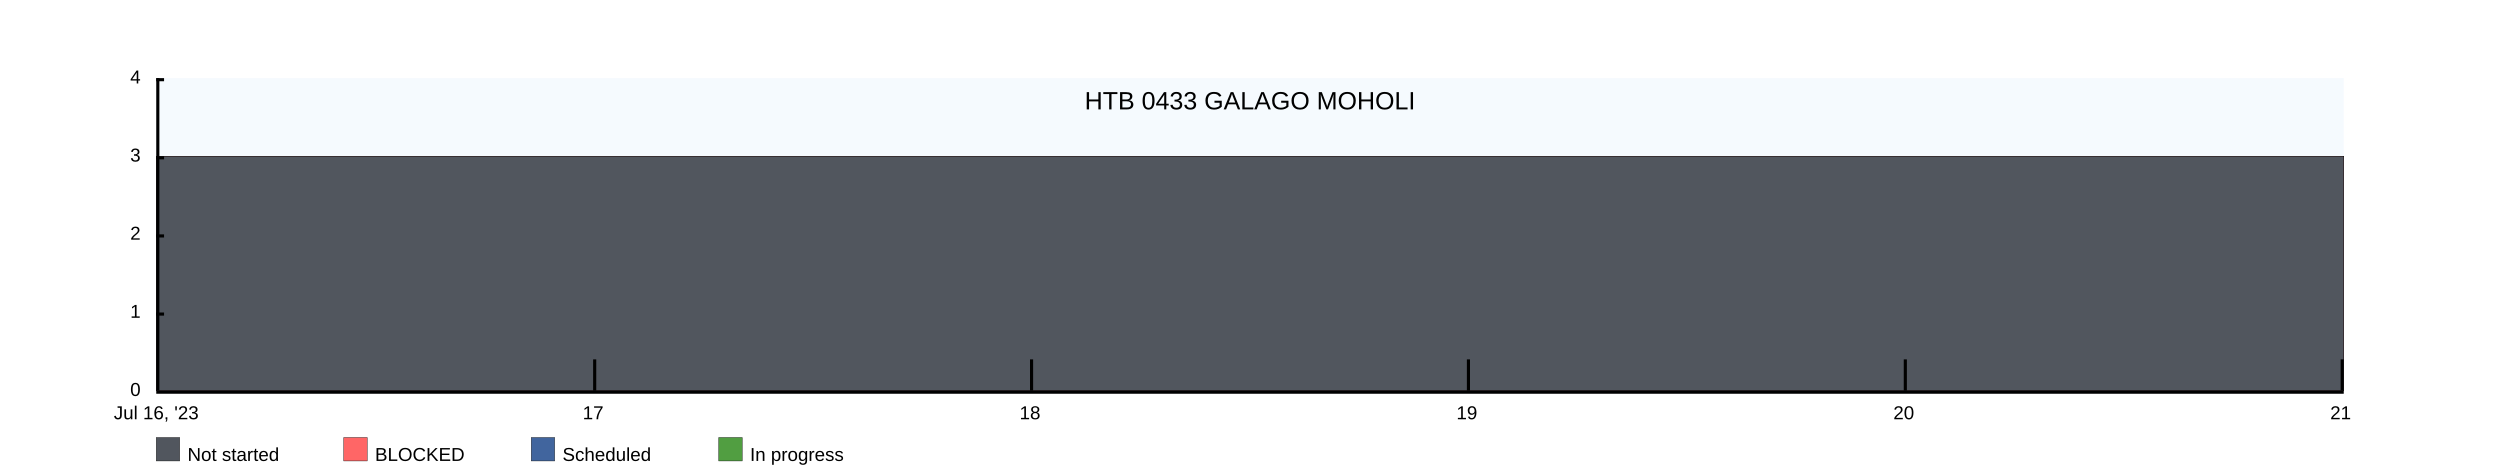
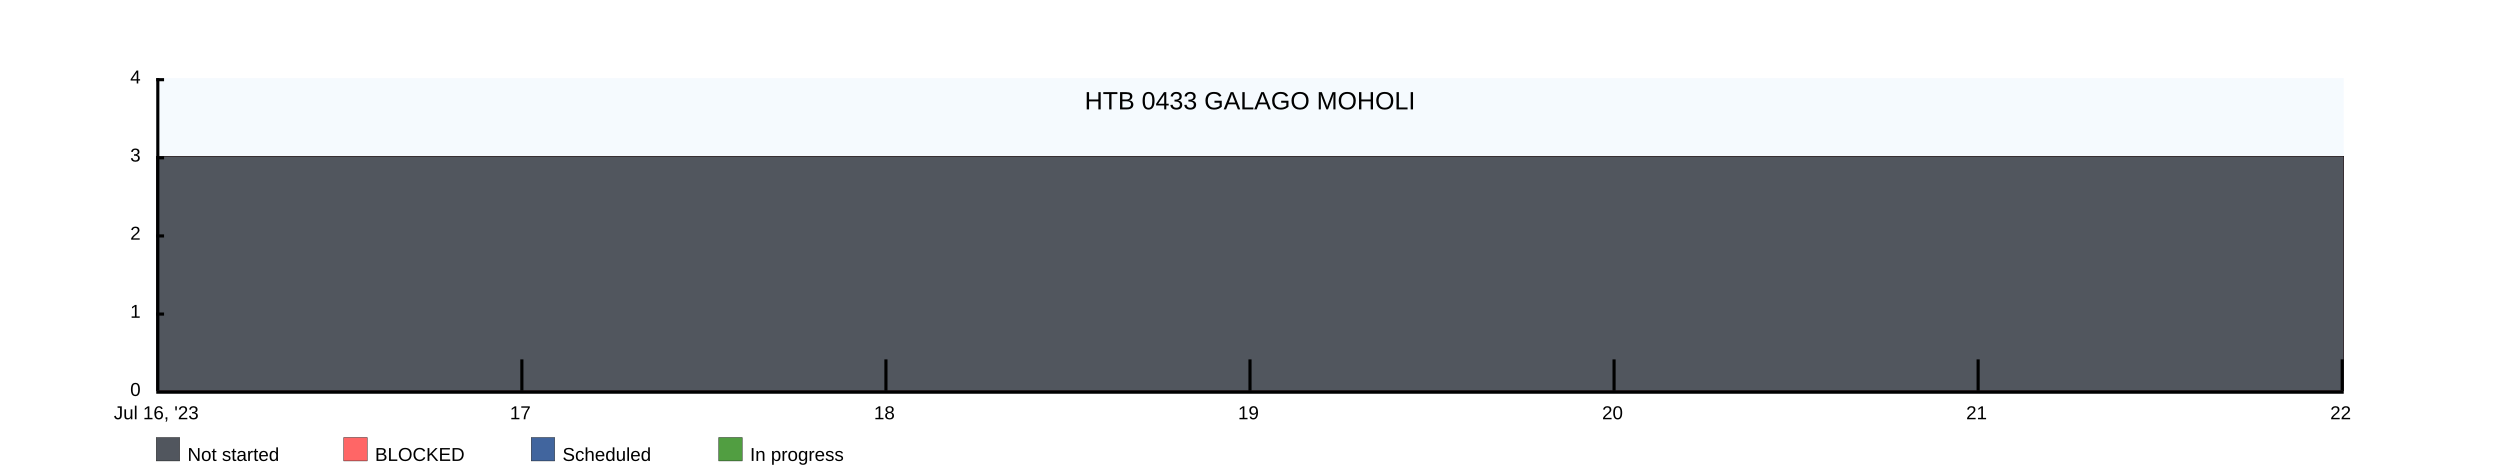
<svg xmlns="http://www.w3.org/2000/svg" width="1600" height="300">
  <rect x="100" y="50" width="1400" height="200" fill="rgba(221, 239, 250, .3)" />
  <clipPath id="theGraph">
    <rect x="100" y="50" width="1400" height="200" fill="black" />
  </clipPath>
  <rect x="100" y="280" width="15" height="15" fill="#51565E" stroke="black" stroke-width="0.25" />
  <text x="120" y="295" font-family="Arial" font-size="12" fill="black">Not started</text>
  <rect x="220" y="280" width="15" height="15" fill="#FF6666" stroke="black" stroke-width="0.25" />
  <text x="240" y="295" font-family="Arial" font-size="12" fill="black">BLOCKED</text>
  <rect x="340" y="280" width="15" height="15" fill="#41659E" stroke="black" stroke-width="0.25" />
  <text x="360" y="295" font-family="Arial" font-size="12" fill="black">Scheduled</text>
  <rect x="460" y="280" width="15" height="15" fill="#519E41" stroke="black" stroke-width="0.25" />
  <text x="480" y="295" font-family="Arial" font-size="12" fill="black">In progress</text>
-   <path d="M 100 100 M 100 100 C 100 100 380 100 380 100 C 380 100 660 100 660 100 C 660 100 940 100 940 100 C 940 100 1220 100 1220 100 C 1220 100 1500 100 1500 100 C 1500 100 1500 250 1500 250 C 1500 250 100 250 100 250 Z" fill="#519E41" stroke="black" stroke-width="0.25" />
-   <path d="M 100 100 M 100 100 C 100 100 380 100 380 100 C 380 100 660 100 660 100 C 660 100 940 100 940 100 C 940 100 1220 100 1220 100 C 1220 100 1500 100 1500 100 C 1500 100 1500 250 1500 250 C 1500 250 100 250 100 250 Z" fill="#41659E" stroke="black" stroke-width="0.25" />
-   <path d="M 100 100 M 100 100 C 100 100 380 100 380 100 C 380 100 660 100 660 100 C 660 100 940 100 940 100 C 940 100 1220 100 1220 100 C 1220 100 1500 100 1500 100 C 1500 100 1500 250 1500 250 C 1500 250 100 250 100 250 Z" fill="#FF6666" stroke="black" stroke-width="0.25" />
-   <path d="M 100 100 M 100 100 C 100 100 380 100 380 100 C 380 100 660 100 660 100 C 660 100 940 100 940 100 C 940 100 1220 100 1220 100 C 1220 100 1500 100 1500 100 C 1500 100 1500 250 1500 250 C 1500 250 100 250 100 250 Z" fill="#51565E" stroke="black" stroke-width="0.25" />
+   <path d="M 100 100 M 100 100 C 100 100 333.333 100 333.333 100 C 333.333 100 566.667 100 566.667 100 C 566.667 100 800 100 800 100 C 800 100 1033.333 100 1033.333 100 C 1033.333 100 1266.667 100 1266.667 100 C 1266.667 100 1500 100 1500 100 C 1500 100 1500 250 1500 250 C 1500 250 100 250 100 250 Z" fill="#519E41" stroke="black" stroke-width="0.25" />
+   <path d="M 100 100 M 100 100 C 100 100 333.333 100 333.333 100 C 333.333 100 566.667 100 566.667 100 C 566.667 100 800 100 800 100 C 800 100 1033.333 100 1033.333 100 C 1033.333 100 1266.667 100 1266.667 100 C 1266.667 100 1500 100 1500 100 C 1500 100 1500 250 1500 250 C 1500 250 100 250 100 250 Z" fill="#41659E" stroke="black" stroke-width="0.25" />
+   <path d="M 100 100 M 100 100 C 100 100 333.333 100 333.333 100 C 333.333 100 566.667 100 566.667 100 C 566.667 100 800 100 800 100 C 800 100 1033.333 100 1033.333 100 C 1033.333 100 1266.667 100 1266.667 100 C 1266.667 100 1500 100 1500 100 C 1500 100 1500 250 1500 250 C 1500 250 100 250 100 250 Z" fill="#FF6666" stroke="black" stroke-width="0.25" />
+   <path d="M 100 100 M 100 100 C 100 100 333.333 100 333.333 100 C 333.333 100 566.667 100 566.667 100 C 566.667 100 800 100 800 100 C 800 100 1033.333 100 1033.333 100 C 1033.333 100 1266.667 100 1266.667 100 C 1266.667 100 1500 100 1500 100 C 1500 100 1500 250 1500 250 C 1500 250 100 250 100 250 Z" fill="#51565E" stroke="black" stroke-width="0.25" />
  <text x="800" y="70" font-family="Arial" font-size="16" fill="black" text-anchor="middle" alignment-baseline="middle">HTB 0433 GALAGO MOHOLI</text>
  <rect x="100" y="250" width="1400" height="2" fill="black" />
  <rect x="100" y="50" width="5" height="2" fill="black" />
  <rect x="100" y="100" width="5" height="2" fill="black" />
  <rect x="100" y="150" width="5" height="2" fill="black" />
  <rect x="100" y="200" width="5" height="2" fill="black" />
  <text x="90" y="50" font-family="Arial" font-size="12" fill="black" text-anchor="end" dominant-baseline="middle">4</text>
  <text x="90" y="100" font-family="Arial" font-size="12" fill="black" text-anchor="end" dominant-baseline="middle">3</text>
  <text x="90" y="150" font-family="Arial" font-size="12" fill="black" text-anchor="end" dominant-baseline="middle">2</text>
  <text x="90" y="200" font-family="Arial" font-size="12" fill="black" text-anchor="end" dominant-baseline="middle">1</text>
  <text x="90" y="250" font-family="Arial" font-size="12" fill="black" text-anchor="end" dominant-baseline="middle">0</text>
  <text x="100" y="260" font-family="Arial" fill="black" text-anchor="middle" dominant-baseline="hanging">Jul 16, '23</text>
-   <text x="379.6" y="260" font-family="Arial" fill="black" text-anchor="middle" dominant-baseline="hanging">17</text>
-   <text x="659.2" y="260" font-family="Arial" fill="black" text-anchor="middle" dominant-baseline="hanging">18</text>
-   <text x="938.8" y="260" font-family="Arial" fill="black" text-anchor="middle" dominant-baseline="hanging">19</text>
-   <text x="1218.4" y="260" font-family="Arial" fill="black" text-anchor="middle" dominant-baseline="hanging">20</text>
-   <text x="1498" y="260" font-family="Arial" fill="black" text-anchor="middle" dominant-baseline="hanging">21</text>
+   <text x="333" y="260" font-family="Arial" fill="black" text-anchor="middle" dominant-baseline="hanging">17</text>
+   <text x="566" y="260" font-family="Arial" fill="black" text-anchor="middle" dominant-baseline="hanging">18</text>
+   <text x="799" y="260" font-family="Arial" fill="black" text-anchor="middle" dominant-baseline="hanging">19</text>
+   <text x="1032" y="260" font-family="Arial" fill="black" text-anchor="middle" dominant-baseline="hanging">20</text>
+   <text x="1265" y="260" font-family="Arial" fill="black" text-anchor="middle" dominant-baseline="hanging">21</text>
+   <text x="1498" y="260" font-family="Arial" fill="black" text-anchor="middle" dominant-baseline="hanging">22</text>
  <rect x="100" y="50" width="2" height="200" fill="black" />
-   <rect x="379.6" y="230" width="2" height="20" fill="black" />
-   <rect x="659.2" y="230" width="2" height="20" fill="black" />
-   <rect x="938.8" y="230" width="2" height="20" fill="black" />
-   <rect x="1218.4" y="230" width="2" height="20" fill="black" />
+   <rect x="333" y="230" width="2" height="20" fill="black" />
+   <rect x="566" y="230" width="2" height="20" fill="black" />
+   <rect x="799" y="230" width="2" height="20" fill="black" />
+   <rect x="1032" y="230" width="2" height="20" fill="black" />
+   <rect x="1265" y="230" width="2" height="20" fill="black" />
  <rect x="1498" y="230" width="2" height="20" fill="black" />
</svg>
